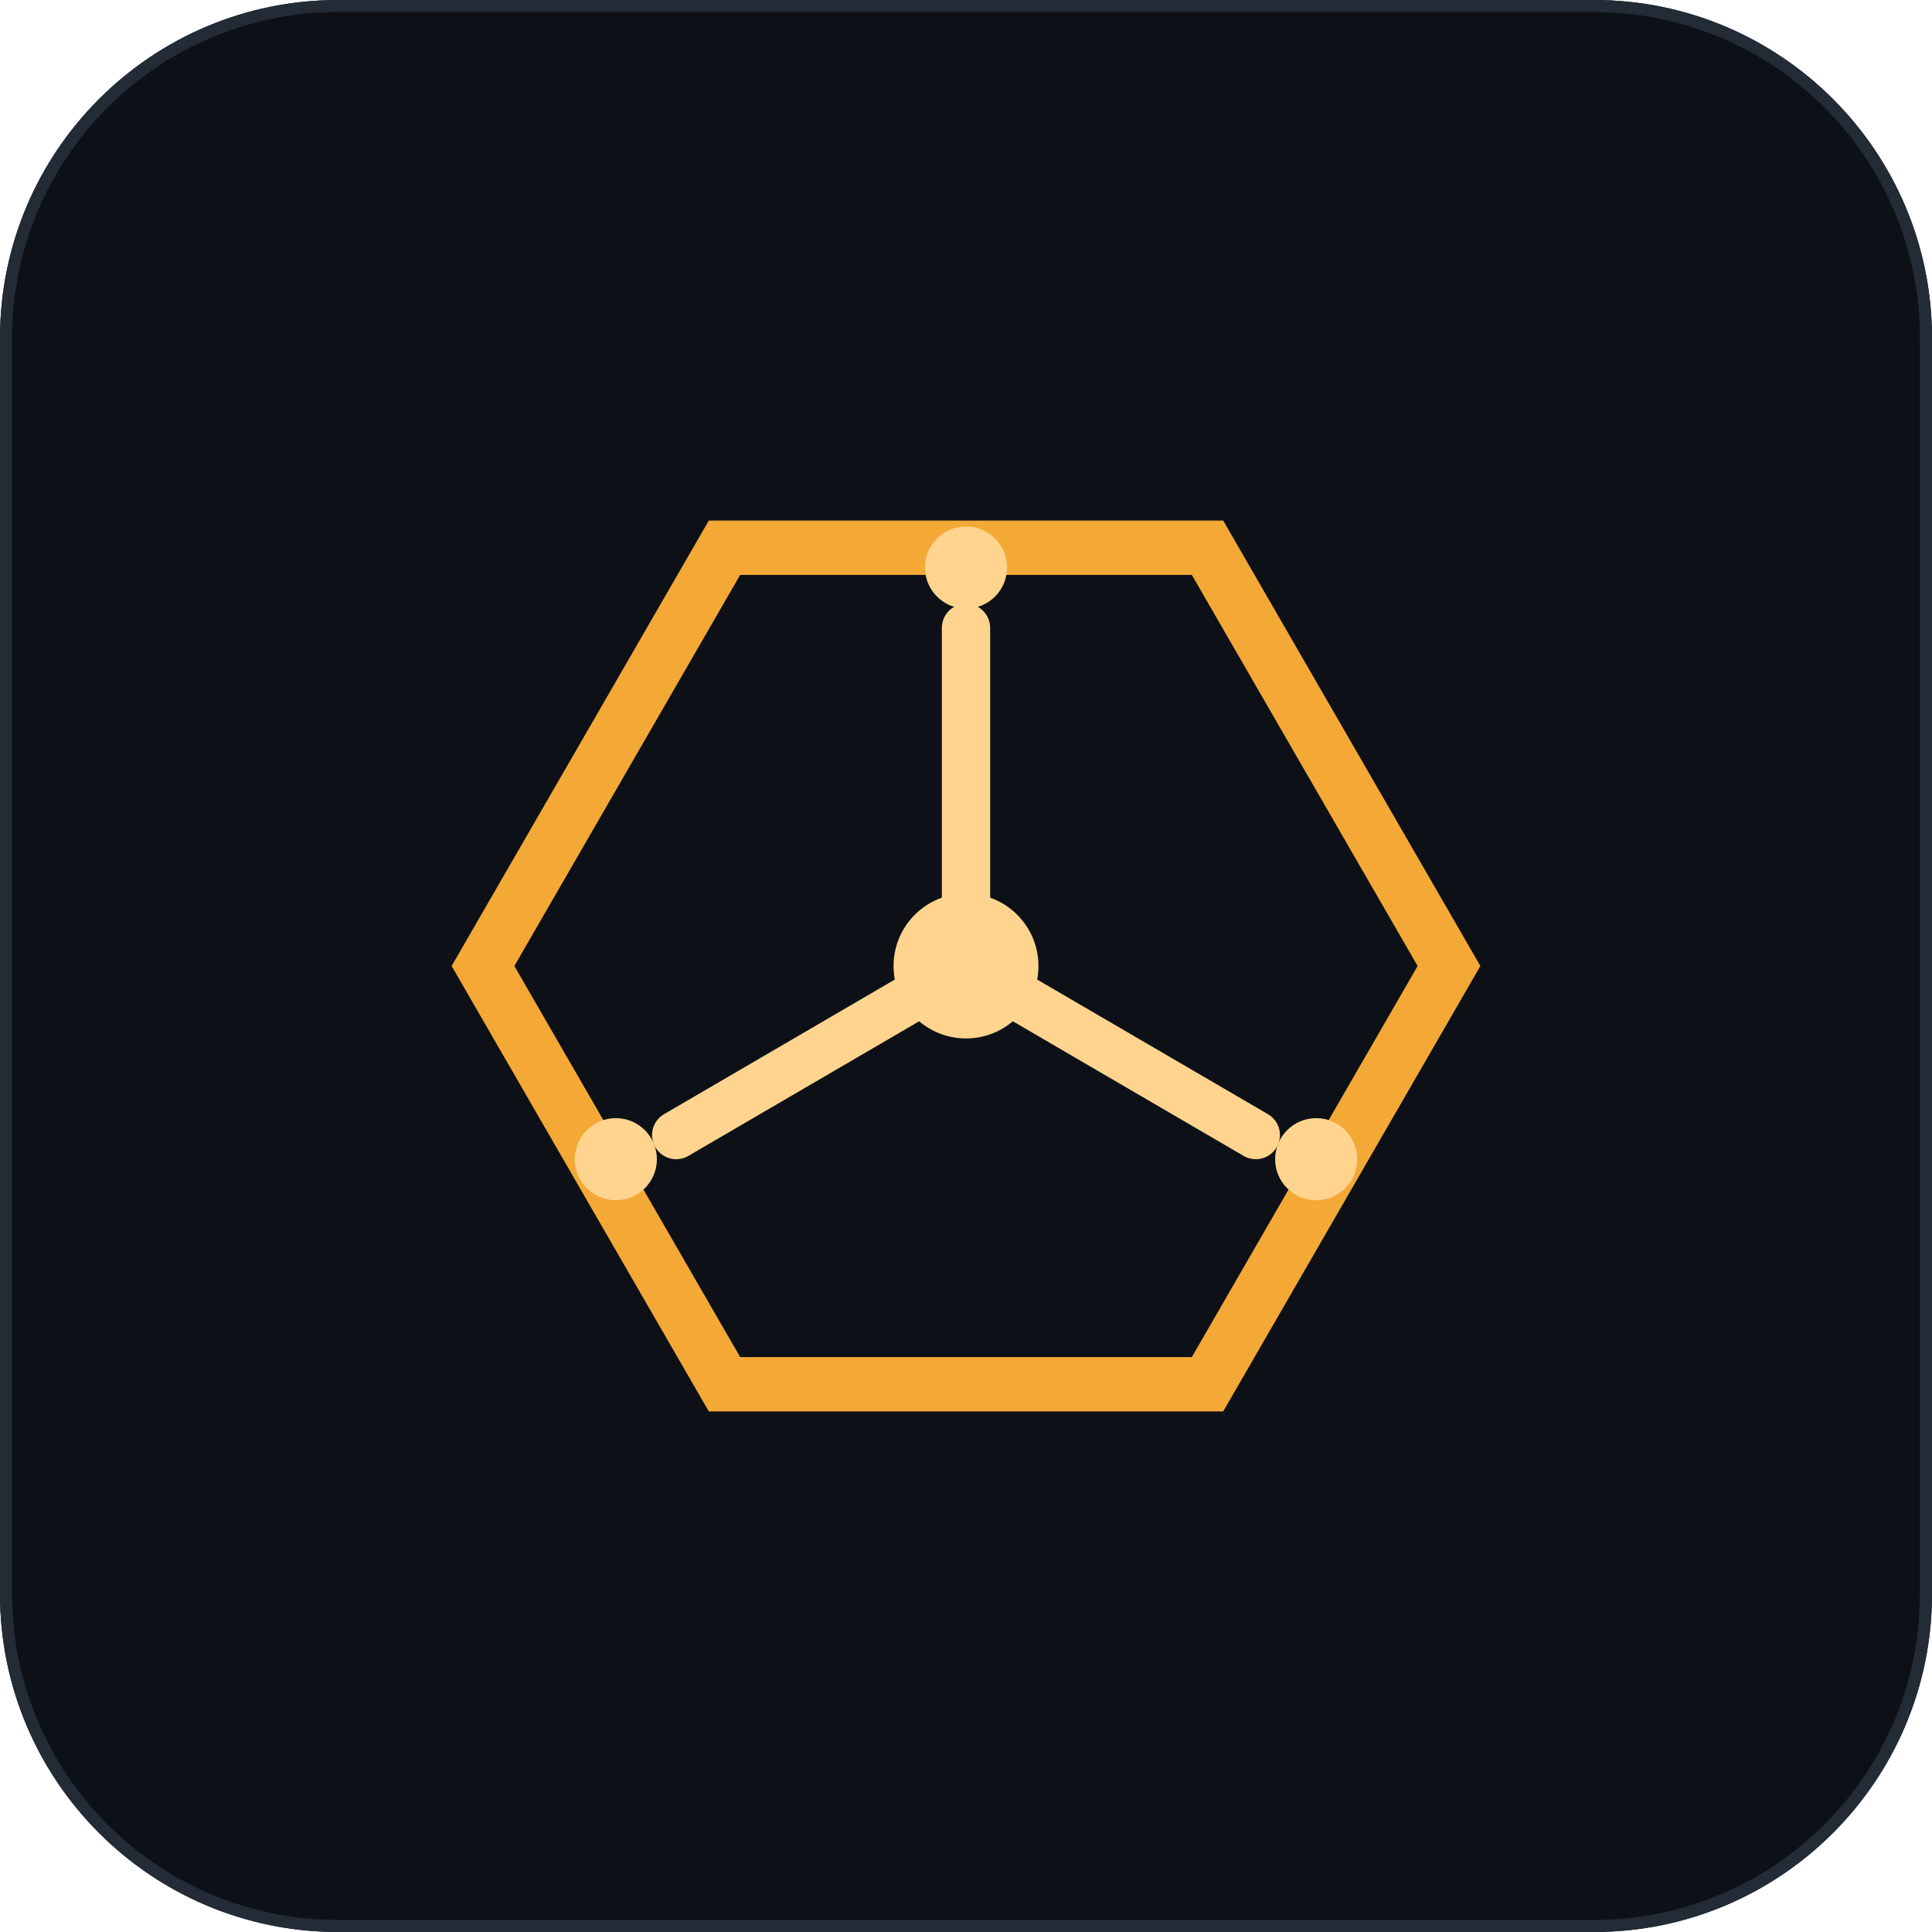
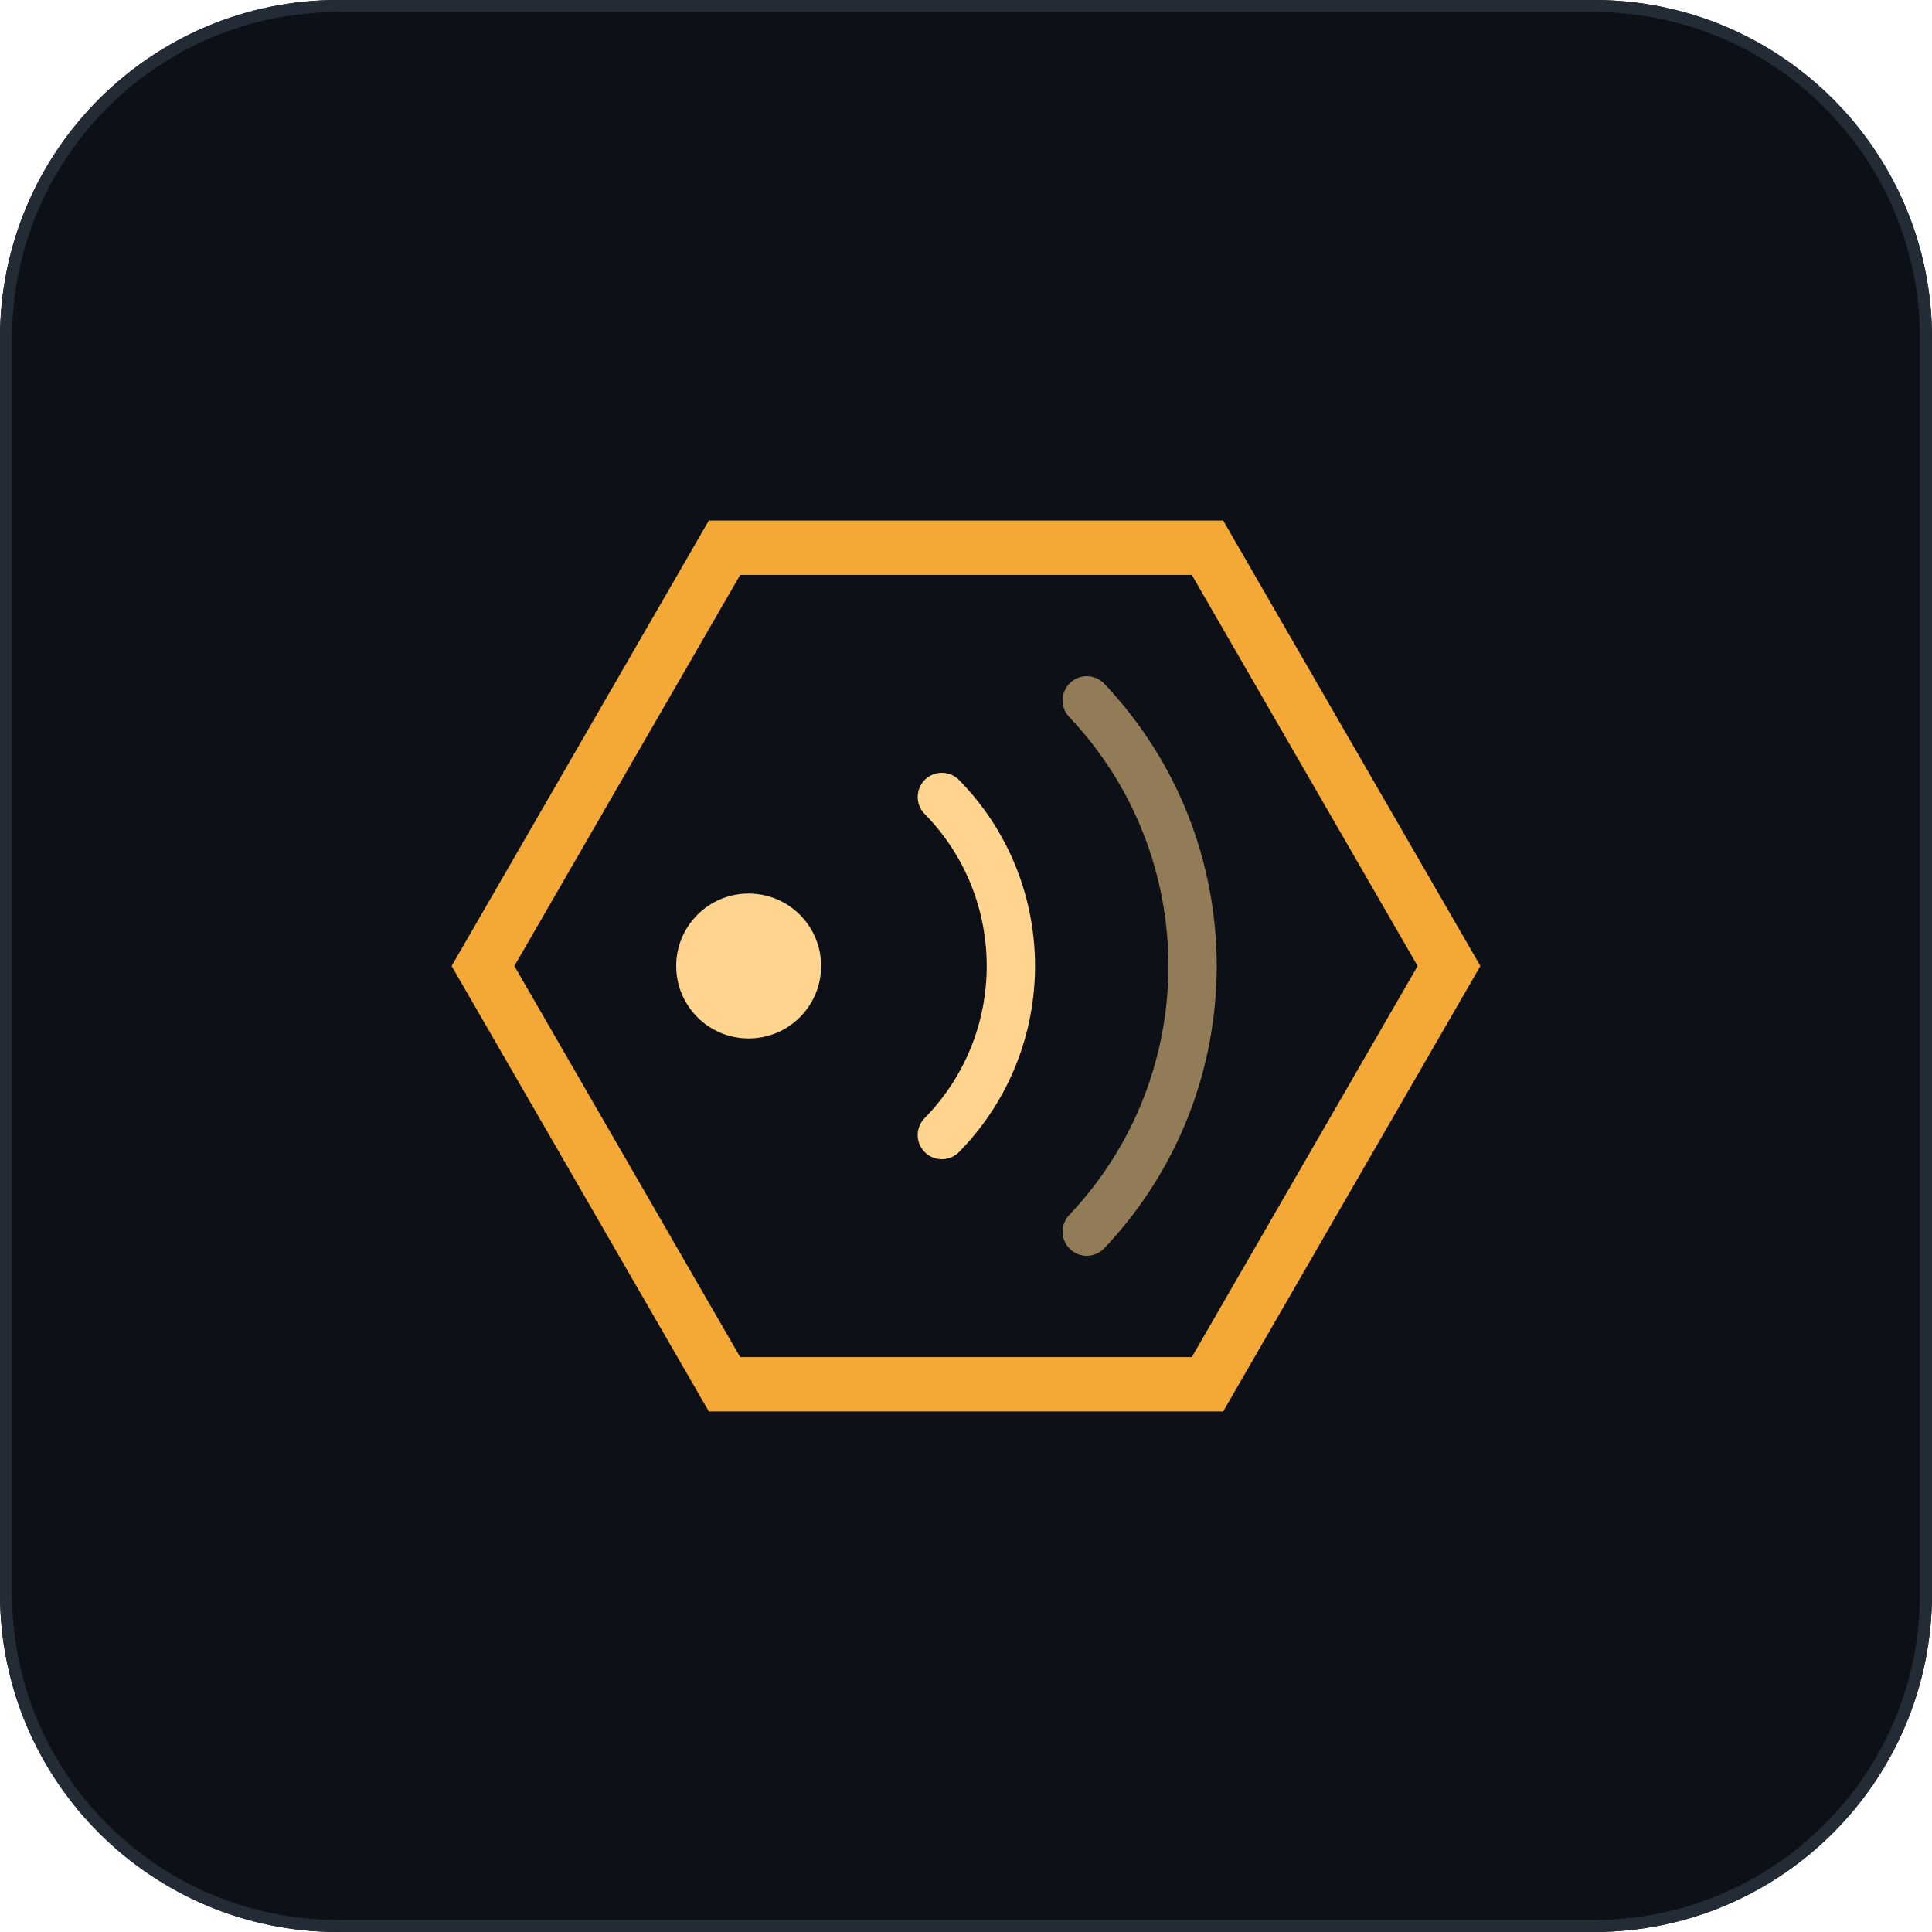
<svg xmlns="http://www.w3.org/2000/svg" viewBox="0 0 160 160" width="160" height="160" fill="none" role="img" aria-label="DxMessaging icon tile">
  <rect x="0" y="0" width="160" height="160" rx="28" fill="#0d1117" />
  <rect x="0.5" y="0.5" width="159" height="159" rx="27.5" fill="none" stroke="#222b36" />
  <g transform="translate(32,32)">
    <polygon points="88,48 68,82.64 28,82.64 8,48 28,13.36 68,13.36" fill="none" stroke="#f4a836" stroke-width="4.5" />
-     <path d="M48,48 L48,20 M48,48 L72,62 M48,48 L24,62" fill="none" stroke="#ffd48e" stroke-width="4" stroke-linecap="round" />
-     <circle cx="48" cy="15" r="3.4" fill="#ffd48e" />
-     <circle cx="77" cy="64" r="3.4" fill="#ffd48e" />
-     <circle cx="19" cy="64" r="3.4" fill="#ffd48e" />
-     <circle cx="48" cy="48" r="6" fill="#ffd48e" />
+     <circle cx="30" cy="48" r="6" fill="#ffd48e" />
+     <path d="M46,34 a20,20 0 0 1 0,28" fill="none" stroke="#ffd48e" stroke-width="4" stroke-linecap="round" />
+     <path d="M58,26 a32,32 0 0 1 0,44" fill="none" stroke="#ffd48e" stroke-width="4" stroke-linecap="round" opacity="0.55" />
  </g>
</svg>
